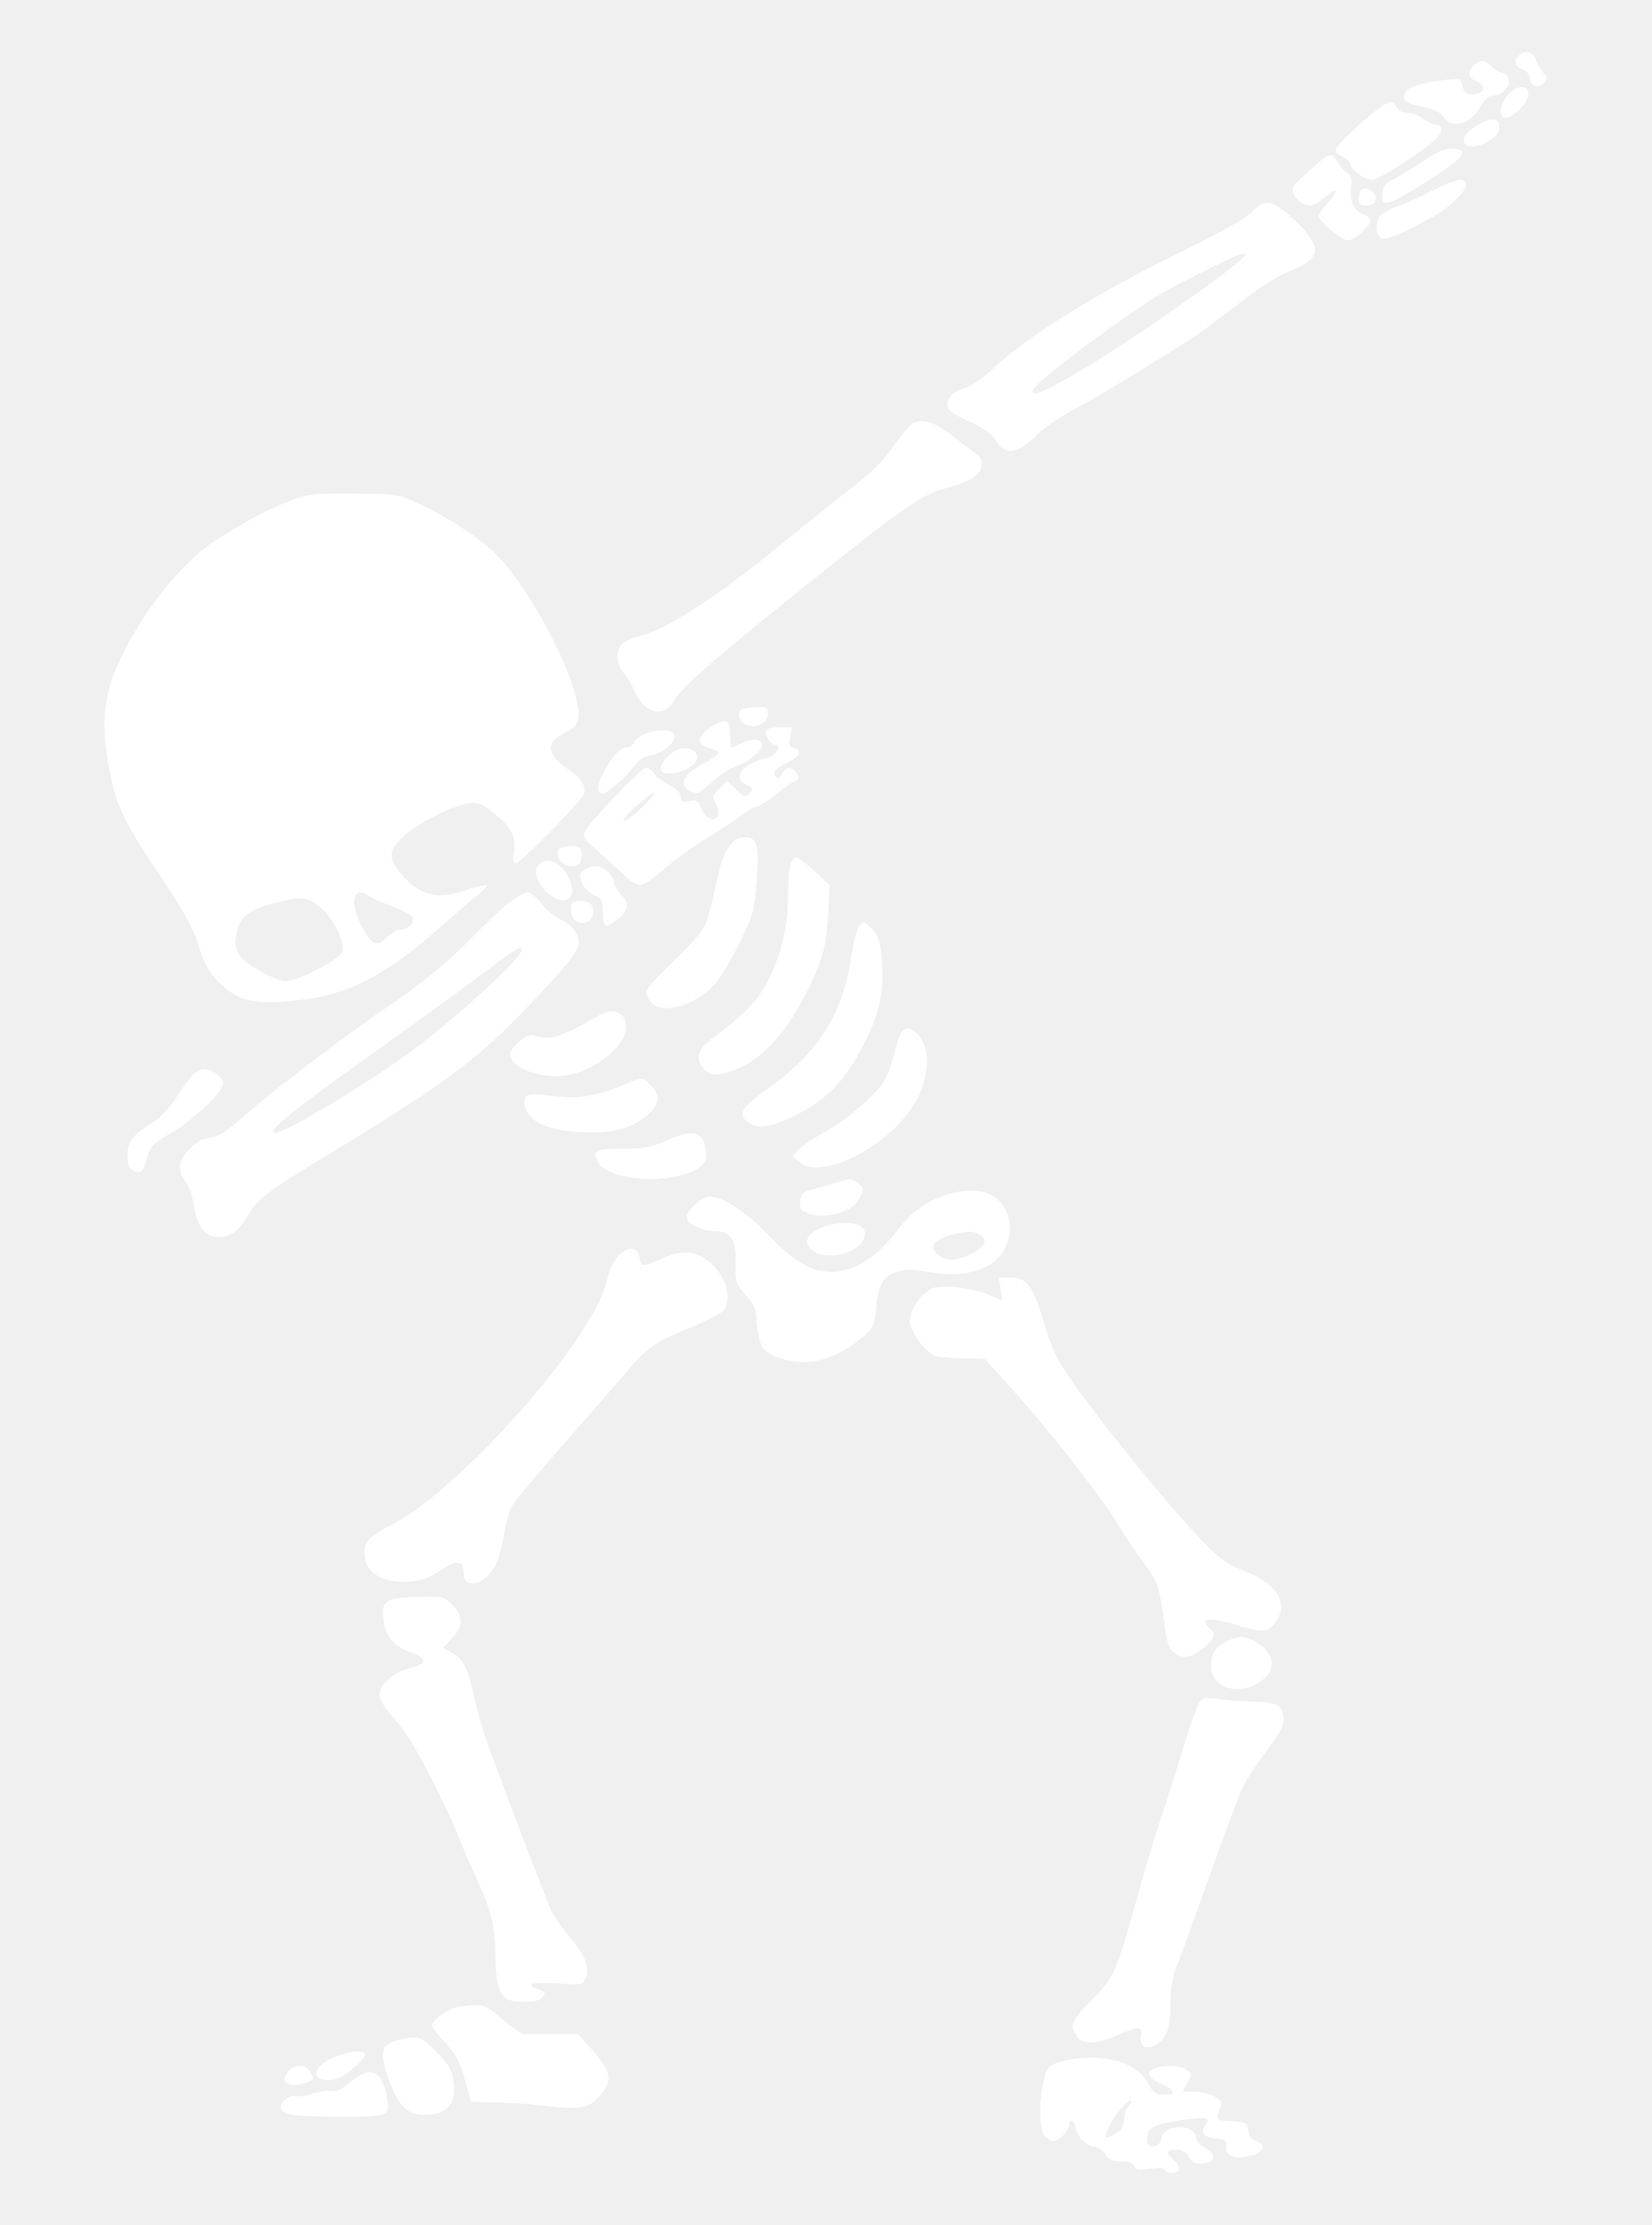
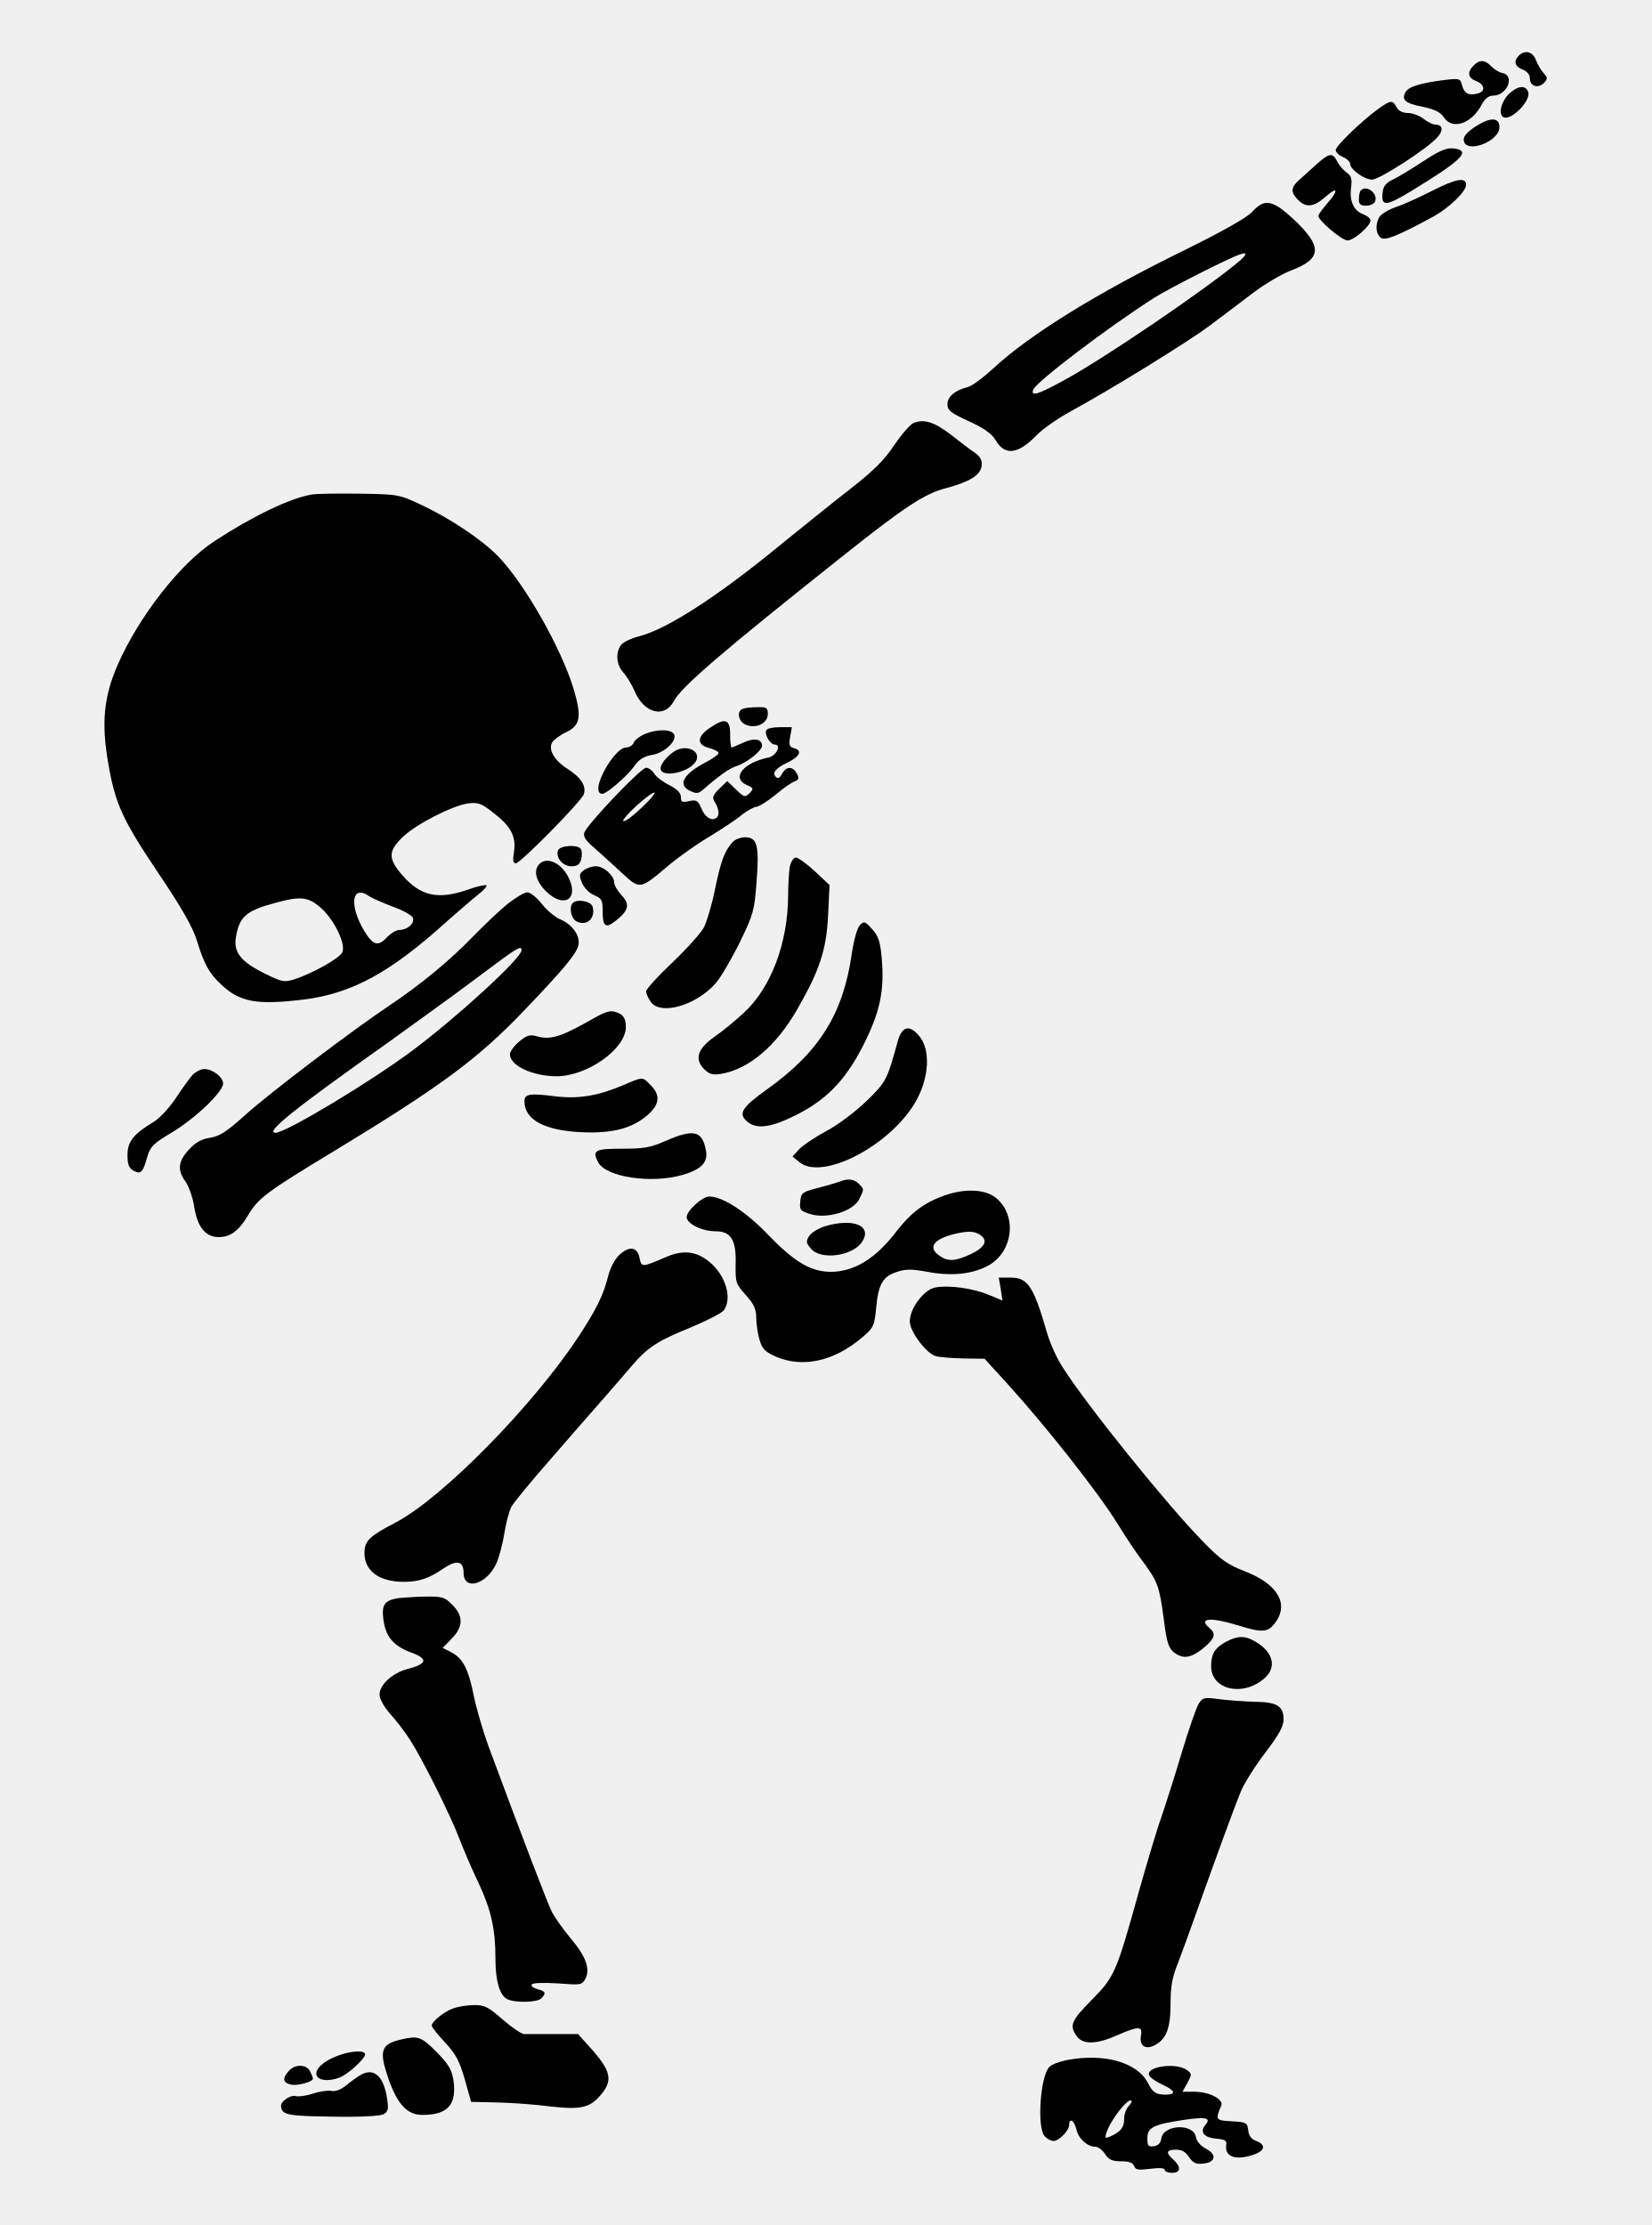
<svg xmlns="http://www.w3.org/2000/svg" version="1.0" width="570pt" height="768pt" viewBox="0 0 570 768" preserveAspectRatio="xMidYMid meet">
-   <g transform="translate(0,768) scale(0.1,-0.1)" fill="#ffffff" stroke="none">
+   <g transform="translate(0,768) scale(0.1,-0.1)" fill="#000000" stroke="none">
    <path d="M5242 7488 c-19 -19 -14 -38 13 -48 15 -6 25 -17 25 -30 0 -27 27 -37 48 -17 14 15 14 18 0 34 -9 10 -21 30 -27 46 -11 29 -38 36 -59 15z" />
    <path d="M5086 7454 c-23 -23 -20 -43 9 -54 30 -12 33 -36 4 -43 -30 -8 -46 1 -53 29 -6 23 -9 24 -59 18 -82 -10 -126 -23 -136 -42 -15 -27 -1 -39 61 -51 41 -9 61 -19 72 -37 30 -44 97 -20 131 47 11 19 23 29 39 29 48 0 76 70 31 78 -11 2 -28 13 -38 23 -22 23 -40 24 -61 3z" />
    <path d="M5206 7354 c-25 -26 -35 -67 -18 -78 25 -16 98 57 86 87 -9 25 -37 21 -68 -9z" />
    <path d="M4754 7302 c-58 -43 -144 -126 -144 -140 0 -7 11 -18 25 -24 14 -6 25 -17 25 -24 0 -19 49 -54 76 -54 24 0 186 104 223 144 24 25 21 46 -6 46 -8 0 -26 9 -40 20 -14 11 -38 20 -54 20 -18 0 -32 7 -39 20 -14 26 -20 25 -66 -8z" />
    <path d="M5092 7243 c-30 -20 -42 -34 -40 -48 7 -47 123 -4 123 46 0 35 -32 35 -83 2z" />
    <path d="M4910 7122 c-41 -27 -88 -55 -105 -63 -21 -10 -31 -22 -33 -43 -6 -50 11 -49 101 6 177 108 207 139 141 146 -22 2 -50 -10 -104 -46z" />
    <path d="M4545 7114 c-22 -20 -50 -45 -62 -56 -28 -25 -29 -42 -3 -68 28 -28 54 -25 95 11 43 38 46 22 5 -24 -16 -19 -30 -38 -30 -42 0 -16 81 -85 101 -85 21 0 79 50 79 69 0 7 -11 16 -24 21 -34 12 -49 46 -43 92 4 31 1 41 -15 52 -11 8 -26 25 -32 37 -16 33 -27 32 -71 -7z" />
    <path d="M4940 7020 c-41 -21 -96 -46 -123 -55 -26 -9 -52 -25 -57 -35 -14 -27 -12 -56 5 -70 15 -12 56 4 183 73 54 30 112 86 112 109 0 28 -36 21 -120 -22z" />
    <path d="M4697 7023 c-4 -3 -7 -17 -7 -30 0 -18 5 -23 25 -23 14 0 28 7 31 15 11 27 -30 58 -49 38z" />
    <path d="M4323 6950 c-17 -20 -102 -68 -238 -135 -302 -148 -532 -291 -655 -405 -36 -33 -76 -63 -90 -66 -44 -11 -70 -33 -70 -59 0 -22 11 -30 74 -59 52 -24 79 -43 92 -65 32 -55 77 -50 142 17 20 21 73 58 117 82 138 75 407 241 480 296 39 29 105 79 147 111 42 32 104 69 138 81 102 40 104 81 7 173 -74 69 -102 75 -144 29z m-44 -170 c-113 -96 -476 -343 -613 -416 -86 -47 -109 -53 -100 -29 11 28 262 218 419 318 53 33 255 136 295 149 25 9 24 0 -1 -22z" />
    <path d="M3153 6220 c-12 -5 -42 -40 -67 -77 -34 -51 -70 -87 -148 -148 -57 -44 -162 -129 -235 -188 -218 -180 -397 -297 -496 -323 -28 -7 -58 -21 -64 -31 -19 -26 -16 -67 8 -94 12 -13 30 -43 40 -66 32 -75 102 -93 134 -34 26 50 167 171 594 510 204 162 274 208 346 226 82 22 119 45 123 77 2 19 -4 31 -23 45 -15 10 -51 37 -81 61 -58 45 -95 57 -131 42z" />
    <path d="M1076 5973 c-74 -12 -205 -75 -336 -161 -117 -76 -260 -259 -333 -425 -49 -111 -58 -203 -33 -344 24 -138 48 -191 172 -376 81 -120 119 -187 133 -232 26 -84 42 -113 83 -152 65 -62 123 -73 287 -53 167 21 300 94 496 272 39 34 86 75 105 90 19 15 32 29 29 32 -3 3 -31 -3 -62 -14 -106 -37 -166 -24 -231 52 -47 55 -46 81 4 129 47 45 171 108 226 116 34 4 46 0 86 -32 61 -46 80 -82 72 -135 -5 -28 -3 -40 6 -40 16 0 227 214 235 239 9 29 -10 57 -56 87 -46 29 -68 67 -53 92 6 9 27 25 47 34 50 24 55 53 28 146 -42 142 -171 369 -263 463 -56 57 -162 128 -263 176 -77 36 -80 37 -214 39 -75 1 -149 0 -165 -3z m199 -1387 c11 -7 48 -23 82 -36 34 -12 64 -29 68 -38 7 -19 -19 -42 -47 -42 -11 0 -30 -12 -43 -26 -29 -31 -47 -27 -75 18 -57 92 -47 168 15 124z m-166 -41 c47 -43 86 -126 72 -153 -11 -21 -105 -73 -164 -92 -36 -11 -43 -10 -102 19 -83 41 -109 73 -101 125 12 72 35 93 138 120 87 24 113 20 157 -19z" />
    <path d="M2563 5233 c-21 -8 -15 -43 10 -54 35 -16 77 4 77 36 0 22 -4 25 -37 24 -21 0 -44 -3 -50 -6z" />
    <path d="M2449 5167 c-44 -30 -45 -58 -1 -69 17 -5 32 -12 32 -17 0 -5 -19 -19 -42 -31 -81 -42 -101 -80 -54 -101 19 -9 28 -8 42 5 56 49 92 74 114 81 36 11 90 53 90 71 0 24 -29 28 -66 10 -19 -9 -37 -16 -39 -16 -3 0 -5 20 -5 45 0 53 -17 59 -71 22z" />
    <path d="M2645 5160 c-8 -14 13 -50 29 -50 25 0 5 -40 -23 -45 -86 -18 -127 -70 -75 -94 25 -11 26 -13 11 -29 -16 -15 -19 -14 -47 13 l-30 29 -28 -27 c-23 -23 -25 -30 -14 -47 14 -23 16 -47 3 -54 -17 -11 -39 5 -51 35 -11 26 -17 29 -41 24 -25 -6 -29 -3 -29 14 0 14 -13 27 -40 41 -22 11 -46 29 -52 40 -7 11 -20 20 -28 20 -18 0 -202 -194 -213 -223 -5 -13 3 -27 30 -50 20 -18 63 -56 95 -86 68 -63 64 -64 168 24 36 30 100 75 143 100 42 26 91 58 108 73 18 14 40 26 49 27 10 1 40 20 67 42 26 22 56 43 66 46 14 5 16 11 7 27 -14 26 -36 26 -51 -1 -7 -14 -14 -18 -21 -11 -14 14 -2 30 40 50 42 20 52 41 24 49 -17 4 -20 11 -15 39 l6 34 -41 0 c-22 0 -44 -4 -47 -10z m-434 -271 c-29 -28 -56 -47 -60 -43 -3 3 18 28 48 55 30 27 57 46 60 43 3 -3 -18 -28 -48 -55z" />
    <path d="M2224 5146 c-17 -8 -34 -21 -37 -30 -4 -9 -15 -16 -26 -16 -23 0 -63 -49 -86 -103 -15 -36 -13 -57 4 -57 15 0 85 61 109 94 17 25 34 35 61 40 42 6 87 47 78 70 -8 20 -60 20 -103 2z" />
    <path d="M2340 5093 c-26 -10 -60 -46 -60 -65 0 -37 109 -12 124 29 11 29 -26 50 -64 36z" />
    <path d="M2528 4773 c-28 -32 -40 -65 -60 -161 -10 -52 -28 -111 -38 -132 -10 -20 -60 -75 -109 -122 -50 -47 -91 -92 -91 -100 0 -7 7 -24 16 -36 33 -48 156 -13 224 64 18 21 55 84 83 141 47 96 51 111 58 208 10 125 3 155 -39 155 -16 0 -36 -8 -44 -17z" />
    <path d="M1926 4745 c-9 -25 16 -55 46 -55 21 0 29 6 34 24 3 14 3 30 -1 35 -10 17 -72 13 -79 -4z" />
    <path d="M2726 4689 c-3 -17 -6 -64 -6 -103 -1 -161 -59 -316 -153 -402 -29 -27 -75 -65 -103 -84 -57 -41 -68 -76 -33 -111 17 -17 29 -20 56 -16 97 16 192 96 265 224 77 134 100 204 106 323 l5 105 -51 48 c-28 26 -58 47 -65 47 -8 0 -17 -14 -21 -31z" />
    <path d="M1862 4698 c-22 -22 -13 -59 22 -94 58 -58 112 -32 82 39 -23 55 -76 83 -104 55z" />
    <path d="M2015 4676 c-16 -12 -17 -17 -6 -44 7 -17 25 -35 42 -42 26 -11 29 -17 29 -56 0 -52 10 -60 44 -33 46 36 51 57 22 88 -14 15 -26 35 -26 44 0 24 -36 57 -63 57 -13 0 -32 -6 -42 -14z" />
    <path d="M1753 4561 c-26 -21 -79 -71 -118 -111 -85 -88 -184 -169 -290 -240 -130 -87 -414 -302 -499 -379 -62 -56 -88 -73 -120 -78 -29 -4 -51 -16 -73 -40 -38 -40 -42 -72 -13 -111 11 -15 25 -54 30 -86 11 -71 39 -106 85 -106 40 0 69 21 101 75 34 58 62 80 294 220 369 224 497 318 656 484 138 144 183 198 190 227 8 32 -19 72 -61 90 -18 7 -47 31 -65 54 -17 22 -40 40 -50 40 -10 0 -40 -18 -67 -39z m47 -161 c0 -27 -220 -229 -375 -345 -149 -111 -437 -284 -474 -285 -38 0 61 80 389 312 113 81 259 187 325 237 121 91 135 99 135 81z" />
    <path d="M1977 4563 c-14 -13 -6 -53 12 -63 36 -19 68 11 56 51 -6 19 -54 27 -68 12z" />
    <path d="M2968 4487 c-9 -9 -21 -51 -28 -98 -30 -209 -112 -340 -294 -470 -87 -62 -100 -84 -65 -112 32 -26 83 -18 168 25 105 53 170 121 231 241 58 115 73 189 63 301 -5 55 -11 75 -33 99 -24 27 -28 28 -42 14z" />
    <path d="M2049 4165 c-115 -65 -148 -76 -200 -61 -20 6 -33 1 -57 -19 -18 -15 -32 -35 -32 -44 0 -39 76 -75 160 -76 106 0 240 94 240 170 0 24 -6 37 -19 45 -29 15 -43 13 -92 -15z" />
    <path d="M3099 4088 c-37 -135 -40 -142 -108 -208 -37 -36 -99 -83 -139 -104 -39 -21 -82 -50 -94 -63 l-23 -25 25 -20 c78 -63 308 55 397 204 51 84 57 189 12 236 -32 36 -56 28 -70 -20z" />
    <path d="M663 3968 c-11 -13 -37 -49 -58 -81 -21 -31 -54 -67 -74 -79 -70 -42 -91 -68 -91 -115 0 -33 5 -45 21 -54 25 -13 32 -7 47 47 11 37 21 47 85 85 80 48 177 140 177 169 0 22 -36 50 -65 50 -12 0 -31 -10 -42 -22z" />
    <path d="M2150 3934 c-87 -37 -155 -48 -235 -38 -87 11 -105 8 -105 -17 0 -64 69 -101 196 -107 108 -5 176 13 230 60 41 36 44 69 9 103 -28 29 -25 29 -95 -1z" />
    <path d="M2295 3741 c-50 -22 -74 -26 -147 -26 -94 0 -105 -5 -84 -46 26 -52 184 -76 293 -44 65 19 88 44 79 86 -13 67 -43 73 -141 30z" />
    <path d="M2900 3602 c-8 -3 -42 -13 -75 -22 -56 -14 -60 -17 -63 -47 -3 -29 0 -33 36 -44 57 -17 146 10 167 51 18 36 18 35 -1 54 -16 16 -37 19 -64 8z" />
    <path d="M3261 3554 c-71 -25 -116 -59 -166 -123 -73 -96 -147 -141 -229 -141 -68 1 -124 34 -212 125 -77 81 -159 135 -206 135 -24 0 -78 -49 -78 -71 0 -23 53 -49 100 -49 52 0 71 -29 69 -110 -1 -67 0 -71 35 -110 28 -31 36 -49 36 -78 0 -20 5 -54 11 -75 9 -32 18 -42 55 -59 94 -41 203 -17 300 66 39 33 42 39 48 103 8 82 23 107 72 123 30 10 51 10 105 0 85 -16 159 -8 214 24 82 49 95 170 24 230 -36 31 -107 35 -178 10z m124 -138 c26 -19 13 -43 -37 -66 -52 -24 -77 -25 -106 -4 -41 28 -20 57 53 75 47 11 70 10 90 -5z" />
    <path d="M2846 3447 c-21 -7 -45 -21 -53 -33 -12 -19 -11 -24 5 -43 33 -42 144 -27 177 22 37 56 -29 84 -129 54z" />
    <path d="M2135 3346 c-13 -13 -29 -43 -35 -67 -17 -69 -41 -117 -101 -209 -157 -240 -473 -562 -635 -646 -88 -46 -105 -62 -106 -101 -2 -64 49 -103 136 -103 53 0 87 12 138 47 45 30 68 25 68 -16 0 -62 77 -42 112 30 9 19 22 65 28 103 6 38 17 80 25 95 7 14 71 91 141 171 69 80 150 172 179 205 29 33 72 83 95 110 56 65 88 86 206 134 55 23 105 49 112 58 30 41 7 120 -48 166 -46 39 -93 44 -154 17 -81 -35 -82 -35 -89 -1 -8 39 -37 41 -72 7z" />
    <path d="M3454 3230 l6 -39 -46 19 c-54 23 -138 35 -186 26 -39 -7 -88 -72 -88 -117 0 -35 57 -111 90 -120 14 -4 57 -7 96 -8 l72 -1 75 -82 c140 -154 320 -383 387 -492 23 -38 59 -92 80 -120 56 -75 61 -90 76 -200 10 -82 17 -104 34 -118 32 -26 60 -22 103 13 40 33 45 50 22 69 -42 35 3 39 97 10 83 -26 103 -25 127 6 52 66 12 136 -102 180 -61 24 -83 39 -148 106 -122 125 -398 467 -481 598 -20 30 -43 82 -53 115 -48 166 -67 195 -127 195 l-41 0 7 -40z" />
    <path d="M1370 2163 c-43 -8 -53 -23 -47 -71 7 -60 34 -93 96 -116 60 -22 56 -39 -13 -57 -52 -14 -96 -54 -96 -88 0 -15 15 -42 36 -66 20 -22 51 -62 69 -90 42 -65 141 -263 171 -343 13 -34 42 -102 65 -150 44 -94 59 -160 59 -263 0 -76 14 -125 40 -139 26 -14 104 -12 118 2 18 18 15 25 -13 32 -14 4 -23 11 -20 16 4 6 39 7 90 4 78 -6 83 -6 95 15 18 34 3 77 -50 140 -26 31 -55 72 -65 91 -15 30 -96 241 -220 575 -18 50 -40 125 -49 168 -19 96 -38 132 -77 153 l-31 16 31 32 c40 41 41 78 2 117 -27 27 -35 29 -98 28 -37 -1 -79 -4 -93 -6z" />
    <path d="M4235 2015 c-42 -22 -55 -43 -55 -86 0 -82 110 -107 184 -42 46 40 29 96 -41 132 -29 15 -52 14 -88 -4z" />
    <path d="M4137 1799 c-8 -13 -34 -87 -57 -164 -23 -77 -55 -178 -71 -225 -17 -47 -52 -166 -80 -265 -76 -274 -83 -289 -161 -368 -71 -72 -78 -88 -52 -125 21 -30 68 -29 140 3 73 32 88 32 82 0 -7 -36 15 -52 48 -34 40 21 54 59 54 144 0 60 6 91 27 143 14 37 45 121 68 187 51 143 119 331 147 400 11 28 49 88 84 134 48 63 64 92 64 116 0 46 -22 60 -99 61 -36 1 -91 5 -123 9 -52 7 -57 6 -71 -16z" />
    <path d="M1565 748 c-32 -11 -75 -46 -75 -60 0 -5 21 -31 46 -58 38 -41 50 -64 68 -127 l22 -78 89 -2 c50 -1 133 -7 186 -14 108 -12 138 -4 178 47 35 44 27 77 -31 144 l-53 59 -85 0 c-47 0 -93 0 -102 0 -9 1 -43 24 -74 51 -49 43 -63 50 -98 49 -23 0 -54 -5 -71 -11z" />
    <path d="M1383 640 c-69 -16 -76 -39 -41 -139 31 -86 64 -121 116 -121 88 0 119 36 107 120 -6 37 -17 55 -59 98 -53 53 -64 56 -123 42z" />
    <path d="M1165 584 c-49 -18 -80 -47 -72 -68 7 -18 43 -21 79 -7 29 11 88 65 88 80 0 15 -47 13 -95 -5z" />
    <path d="M3681 569 c-25 -5 -51 -15 -59 -23 -32 -32 -44 -212 -16 -240 8 -9 22 -16 30 -16 19 0 54 36 54 55 0 27 18 16 25 -15 7 -32 38 -60 66 -60 9 0 24 -11 33 -25 13 -20 25 -25 55 -25 27 0 41 -5 45 -16 5 -14 15 -15 56 -10 32 4 50 3 50 -4 0 -5 11 -10 25 -10 30 0 33 20 5 45 -28 25 -25 35 9 35 20 0 34 -8 45 -26 14 -20 24 -25 49 -22 43 4 48 32 8 52 -17 9 -31 25 -33 38 -7 50 -113 46 -120 -4 -2 -15 -11 -24 -25 -26 -20 -3 -23 1 -23 28 0 37 21 47 127 63 76 11 94 7 73 -18 -20 -24 -5 -43 37 -47 32 -3 38 -6 35 -24 -4 -32 22 -47 65 -39 63 12 82 38 39 55 -17 6 -26 18 -28 37 -3 26 -6 28 -57 31 -56 3 -57 5 -36 54 9 22 -41 48 -94 48 l-40 0 17 30 c16 30 16 32 -2 45 -36 27 -142 12 -130 -18 3 -8 23 -22 45 -32 46 -21 50 -35 12 -35 -34 0 -44 7 -61 40 -37 72 -152 104 -281 79z m216 -157 c-10 -10 -17 -29 -17 -43 0 -30 -9 -43 -37 -58 -32 -16 -33 -14 -19 21 17 39 63 98 78 98 6 0 4 -8 -5 -18z" />
    <path d="M997 532 c-23 -25 -21 -41 6 -47 22 -6 77 9 77 20 0 4 -5 15 -10 26 -13 24 -52 25 -73 1z" />
    <path d="M1245 518 c-11 -6 -33 -22 -49 -35 -19 -16 -38 -23 -53 -20 -13 2 -42 -2 -64 -10 -23 -7 -49 -11 -59 -8 -16 5 -50 -17 -50 -33 1 -32 21 -36 177 -38 92 -2 165 2 176 8 16 8 18 18 14 48 -11 82 -45 115 -92 88z" />
  </g>
</svg>
